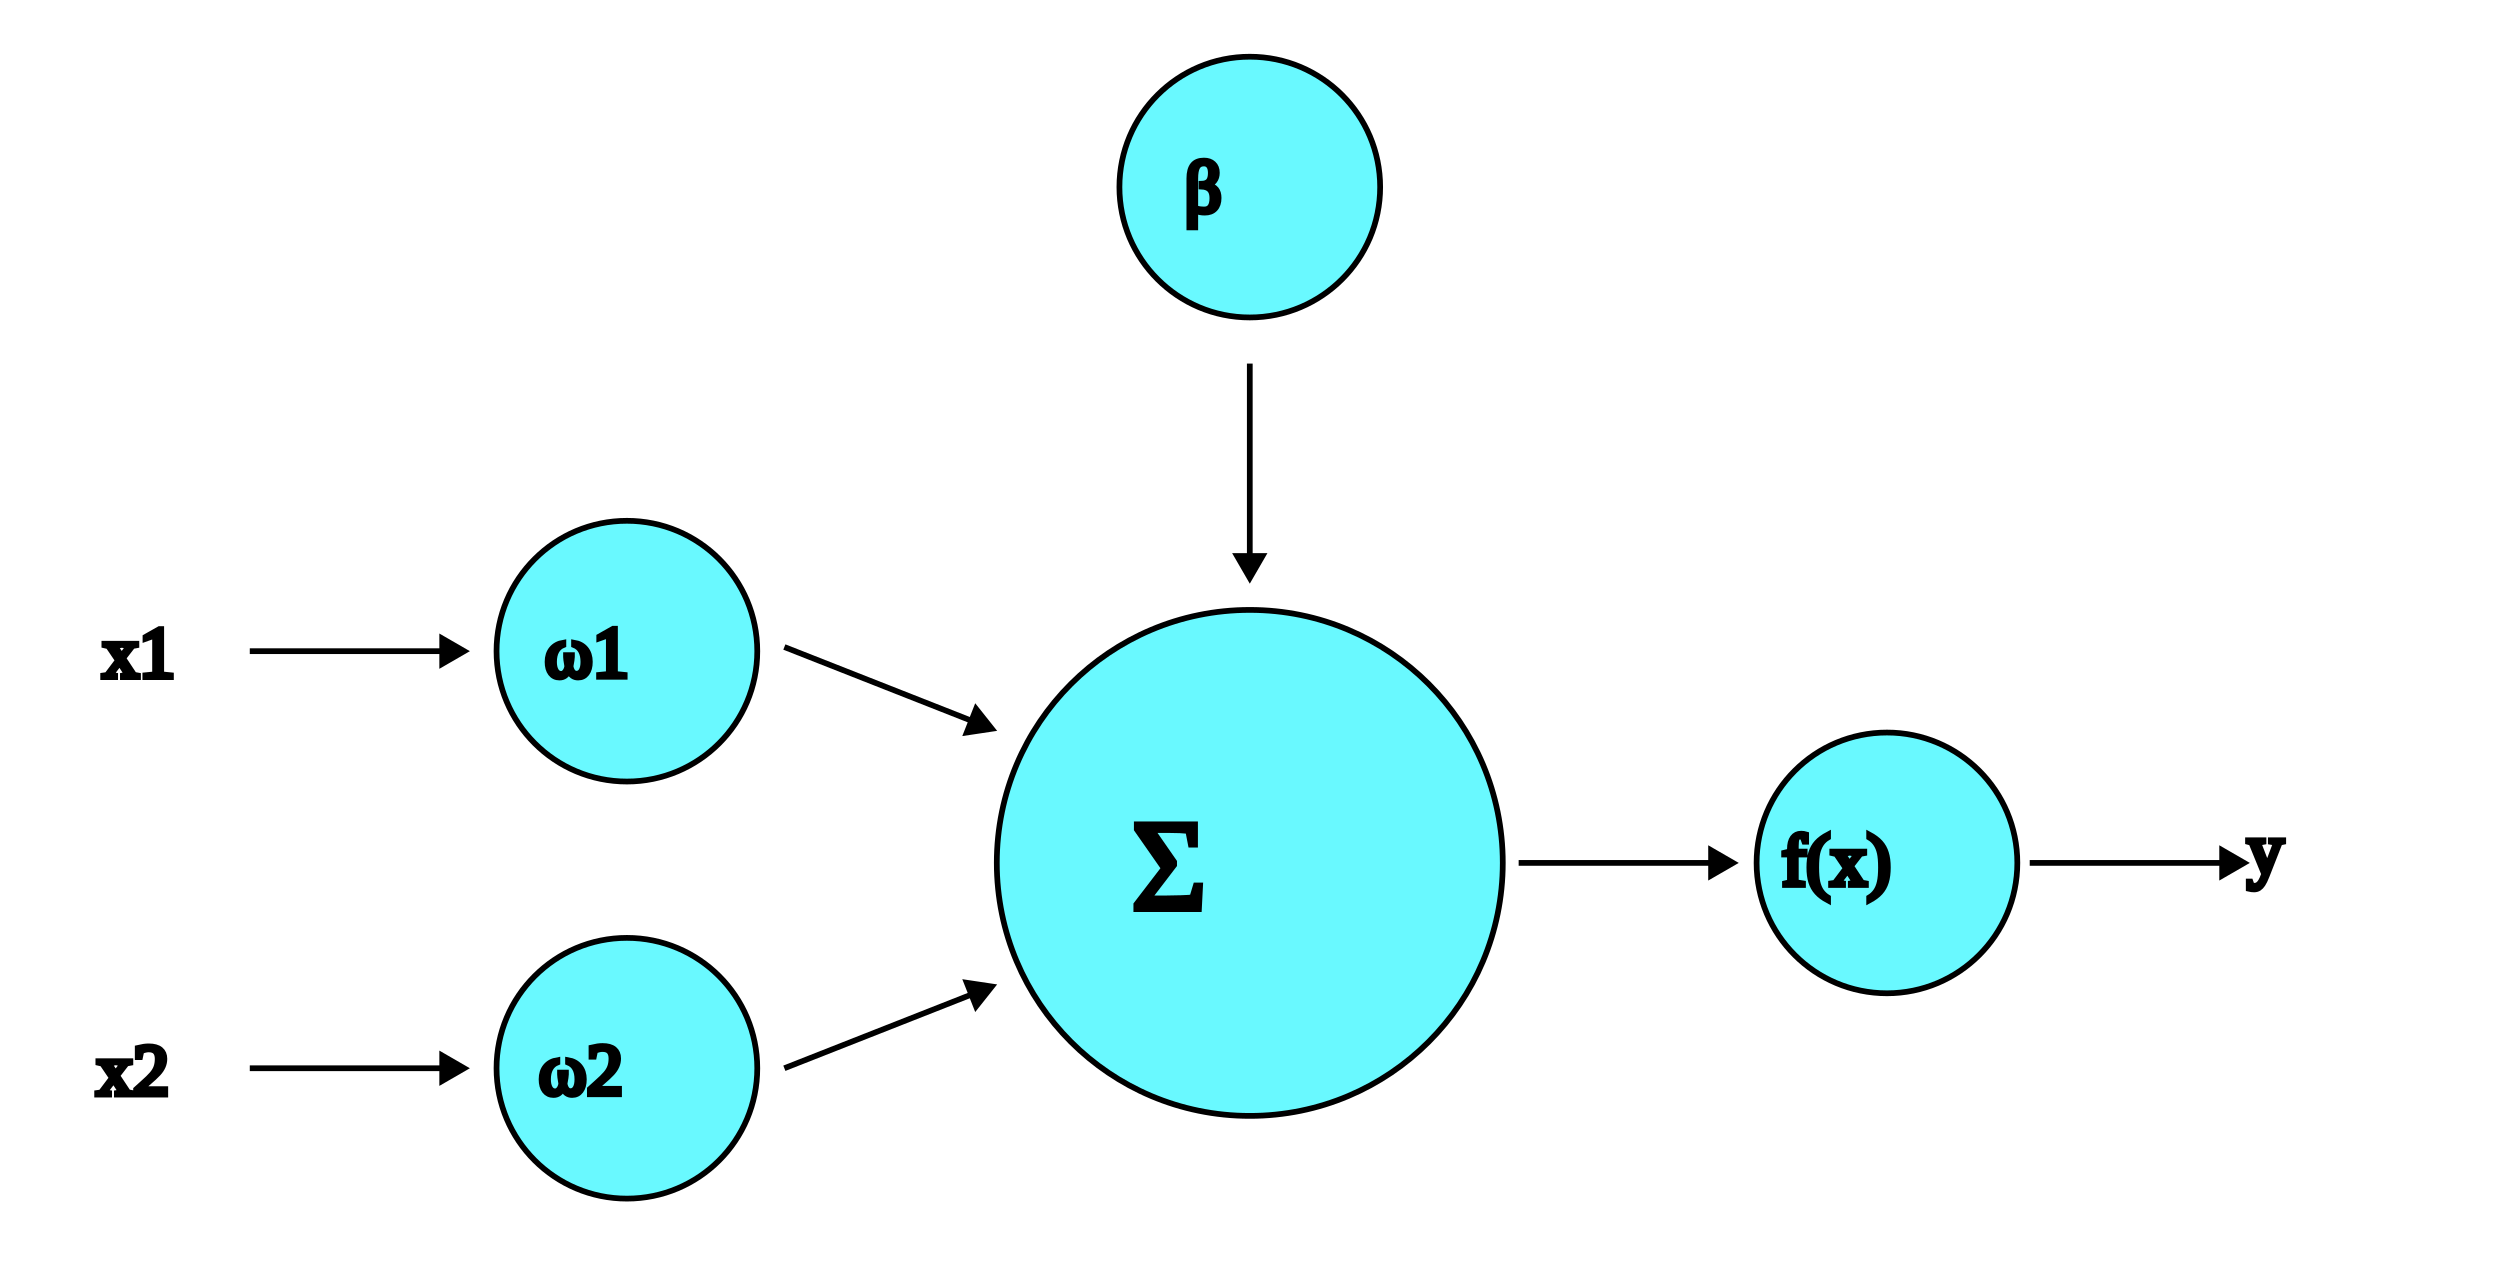
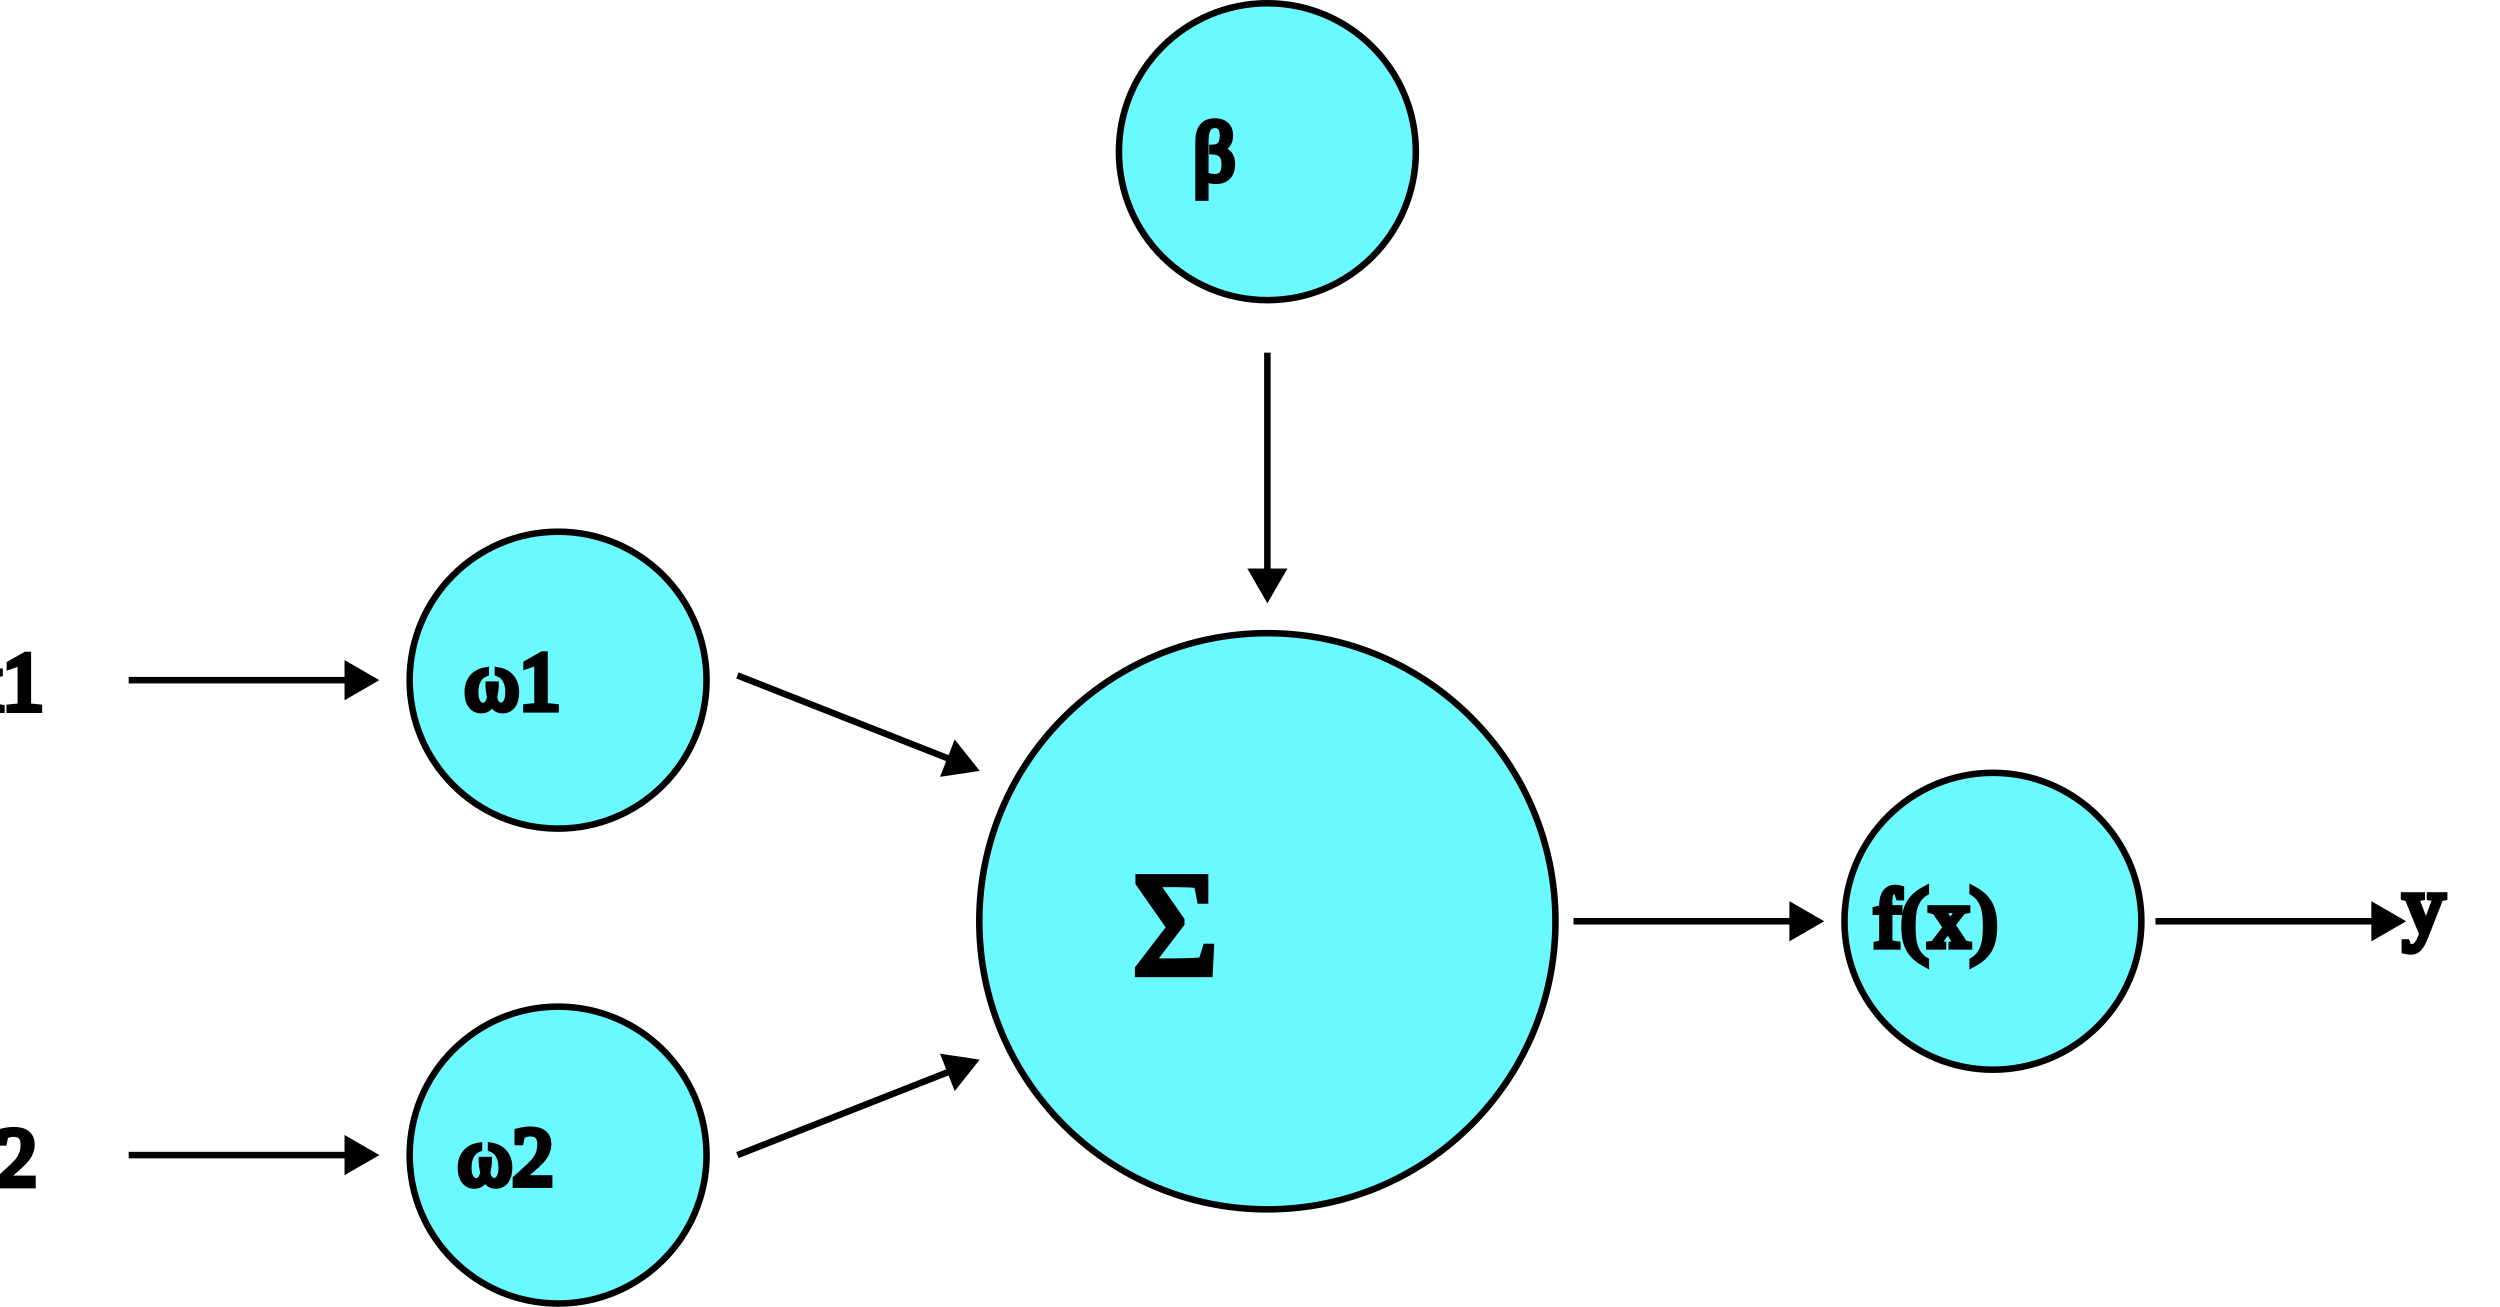
- <svg xmlns="http://www.w3.org/2000/svg" width="2448" height="1240" viewBox="0 0 647.7 328.083" version="1.1" id="svg5">
+ <svg xmlns="http://www.w3.org/2000/svg" width="2149.829" height="1123.754" viewBox="0 0 568.809 297.327" version="1.1" id="svg5">
  <defs id="defs2">
    <marker style="overflow:visible" id="TriangleStart" refX="0" refY="0" orient="auto-start-reverse" markerWidth="5.324" markerHeight="6.155" viewBox="0 0 5.324 6.155" preserveAspectRatio="xMidYMid">
      <path transform="scale(0.5)" style="fill:context-stroke;fill-rule:evenodd;stroke:context-stroke;stroke-width:1pt" d="M 5.77,0 -2.88,5 V -5 Z" id="path135" />
    </marker>
  </defs>
-   <g id="layer1">
+   <g id="layer1" transform="translate(-35.4361,-13.95357)">
    <circle style="fill:#69f9ff;fill-opacity:1;stroke:#000000;stroke-width:1.486;stroke-linecap:round" id="path288" cx="323.795" cy="223.562" r="65.545" />
    <text xml:space="preserve" style="font-size:33.545px;text-align:center;text-anchor:middle;fill:#000000;fill-opacity:1;stroke:#000000;stroke-width:1.486;stroke-linecap:round" x="323.811" y="235.537" id="text1010">
      <tspan id="tspan1008" style="fill:#000000;fill-opacity:1;stroke-width:1.486" x="323.811" y="235.537">Σ</tspan>
    </text>
    <circle style="fill:#69f9ff;fill-opacity:1;stroke:#000000;stroke-width:1.486;stroke-linecap:round;stroke-dasharray:none" id="circle1172" cx="323.795" cy="48.471" r="33.775" />
    <text xml:space="preserve" style="font-size:18.869px;text-align:center;text-anchor:middle;fill:#000000;fill-opacity:1;stroke:#000000;stroke-width:1.486;stroke-linecap:round" x="323.512" y="54.897" id="text2632">
      <tspan id="tspan2630" style="font-size:18.869px;fill:#000000;fill-opacity:1;stroke-width:1.486" x="323.512" y="54.897">β</tspan>
    </text>
    <circle style="fill:#69f9ff;fill-opacity:1;stroke:#000000;stroke-width:1.486;stroke-linecap:round;stroke-dasharray:none" id="circle10032" cx="162.418" cy="168.705" r="33.775" />
    <text xml:space="preserve" style="font-size:18.869px;text-align:center;text-anchor:middle;fill:#000000;fill-opacity:1;stroke:#000000;stroke-width:1.486;stroke-linecap:round" x="163.852" y="175.346" id="text10036">
      <tspan id="tspan10034" style="font-size:18.869px;fill:#000000;fill-opacity:1;stroke-width:1.486" x="163.852" y="175.346">ω1</tspan>
    </text>
    <circle style="fill:#69f9ff;fill-opacity:1;stroke:#000000;stroke-width:1.486;stroke-linecap:round;stroke-dasharray:none" id="circle10038" cx="162.418" cy="276.762" r="33.775" />
    <text xml:space="preserve" style="font-size:18.869px;text-align:center;text-anchor:middle;fill:#000000;fill-opacity:1;stroke:#000000;stroke-width:1.486;stroke-linecap:round" x="162.296" y="283.499" id="text10042">
      <tspan id="tspan10040" style="font-size:18.869px;fill:#000000;fill-opacity:1;stroke-width:1.486" x="162.296" y="283.499">ω2</tspan>
    </text>
    <circle style="fill:#69f9ff;fill-opacity:1;stroke:#000000;stroke-width:1.486;stroke-linecap:round;stroke-dasharray:none" id="circle10044" cx="488.874" cy="223.562" r="33.775" />
    <text xml:space="preserve" style="font-size:18.869px;text-align:center;text-anchor:middle;fill:#000000;fill-opacity:1;stroke:#000000;stroke-width:1.486;stroke-linecap:round" x="487.589" y="229.288" id="text10048">
      <tspan id="tspan10046" style="font-size:18.869px;fill:#000000;fill-opacity:1;stroke-width:1.486" x="487.589" y="229.288">f(x)</tspan>
    </text>
    <text xml:space="preserve" style="font-size:18.869px;text-align:center;text-anchor:middle;fill:#000000;fill-opacity:1;stroke:#000000;stroke-width:1.486;stroke-linecap:round" x="47.783" y="175.441" id="text10052">
      <tspan id="tspan10050" style="font-size:18.869px;fill:#000000;fill-opacity:1;stroke-width:1.486" x="47.783" y="175.441">x1</tspan>
    </text>
    <text xml:space="preserve" style="font-size:18.869px;text-align:center;text-anchor:middle;fill:#000000;fill-opacity:1;stroke:#000000;stroke-width:1.486;stroke-linecap:round" x="46.227" y="283.593" id="text10056">
      <tspan id="tspan10054" style="font-size:18.869px;fill:#000000;fill-opacity:1;stroke-width:1.486" x="46.227" y="283.593">x2</tspan>
    </text>
    <text xml:space="preserve" style="font-size:18.869px;text-align:center;text-anchor:middle;fill:#000000;fill-opacity:1;stroke:#000000;stroke-width:1.486;stroke-linecap:round" x="598.691" y="226.354" id="text10060">
      <tspan id="tspan10058" style="font-size:18.869px;fill:#000000;fill-opacity:1;stroke-width:1.486" x="598.691" y="226.354">y</tspan>
    </text>
    <path style="fill:none;fill-rule:evenodd;stroke:#000000;stroke-width:1.486;stroke-linecap:butt;stroke-linejoin:miter;stroke-dasharray:none;stroke-opacity:1;marker-end:url(#TriangleStart)" d="M 64.714,168.705 H 116.46" id="path10107" />
    <path style="fill:none;fill-rule:evenodd;stroke:#000000;stroke-width:1.486;stroke-linecap:butt;stroke-linejoin:miter;stroke-dasharray:none;stroke-opacity:1;marker-end:url(#TriangleStart)" d="M 64.714,276.762 H 116.46" id="path10449" />
    <path style="fill:none;fill-rule:evenodd;stroke:#000000;stroke-width:1.486;stroke-linecap:butt;stroke-linejoin:miter;stroke-dasharray:none;stroke-opacity:1;marker-end:url(#TriangleStart)" d="m 203.211,276.762 50.224,-19.785" id="path10451" />
    <path style="fill:none;fill-rule:evenodd;stroke:#000000;stroke-width:1.486;stroke-linecap:butt;stroke-linejoin:miter;stroke-dasharray:none;stroke-opacity:1;marker-end:url(#TriangleStart)" d="m 203.211,167.629 50.224,19.785" id="path10453" />
    <path style="fill:none;fill-rule:evenodd;stroke:#000000;stroke-width:1.486;stroke-linecap:butt;stroke-linejoin:miter;stroke-dasharray:none;stroke-opacity:1;marker-end:url(#TriangleStart)" d="m 393.453,223.562 h 51.746" id="path10455" />
    <path style="fill:none;fill-rule:evenodd;stroke:#000000;stroke-width:1.486;stroke-linecap:butt;stroke-linejoin:miter;stroke-dasharray:none;stroke-opacity:1;marker-end:url(#TriangleStart)" d="m 525.862,223.562 h 51.746" id="path10457" />
    <path style="fill:none;fill-rule:evenodd;stroke:#000000;stroke-width:1.486;stroke-linecap:butt;stroke-linejoin:miter;stroke-dasharray:none;stroke-opacity:1;marker-end:url(#TriangleStart)" d="m 323.795,94.197 v 51.746" id="path10459" />
  </g>
</svg>
